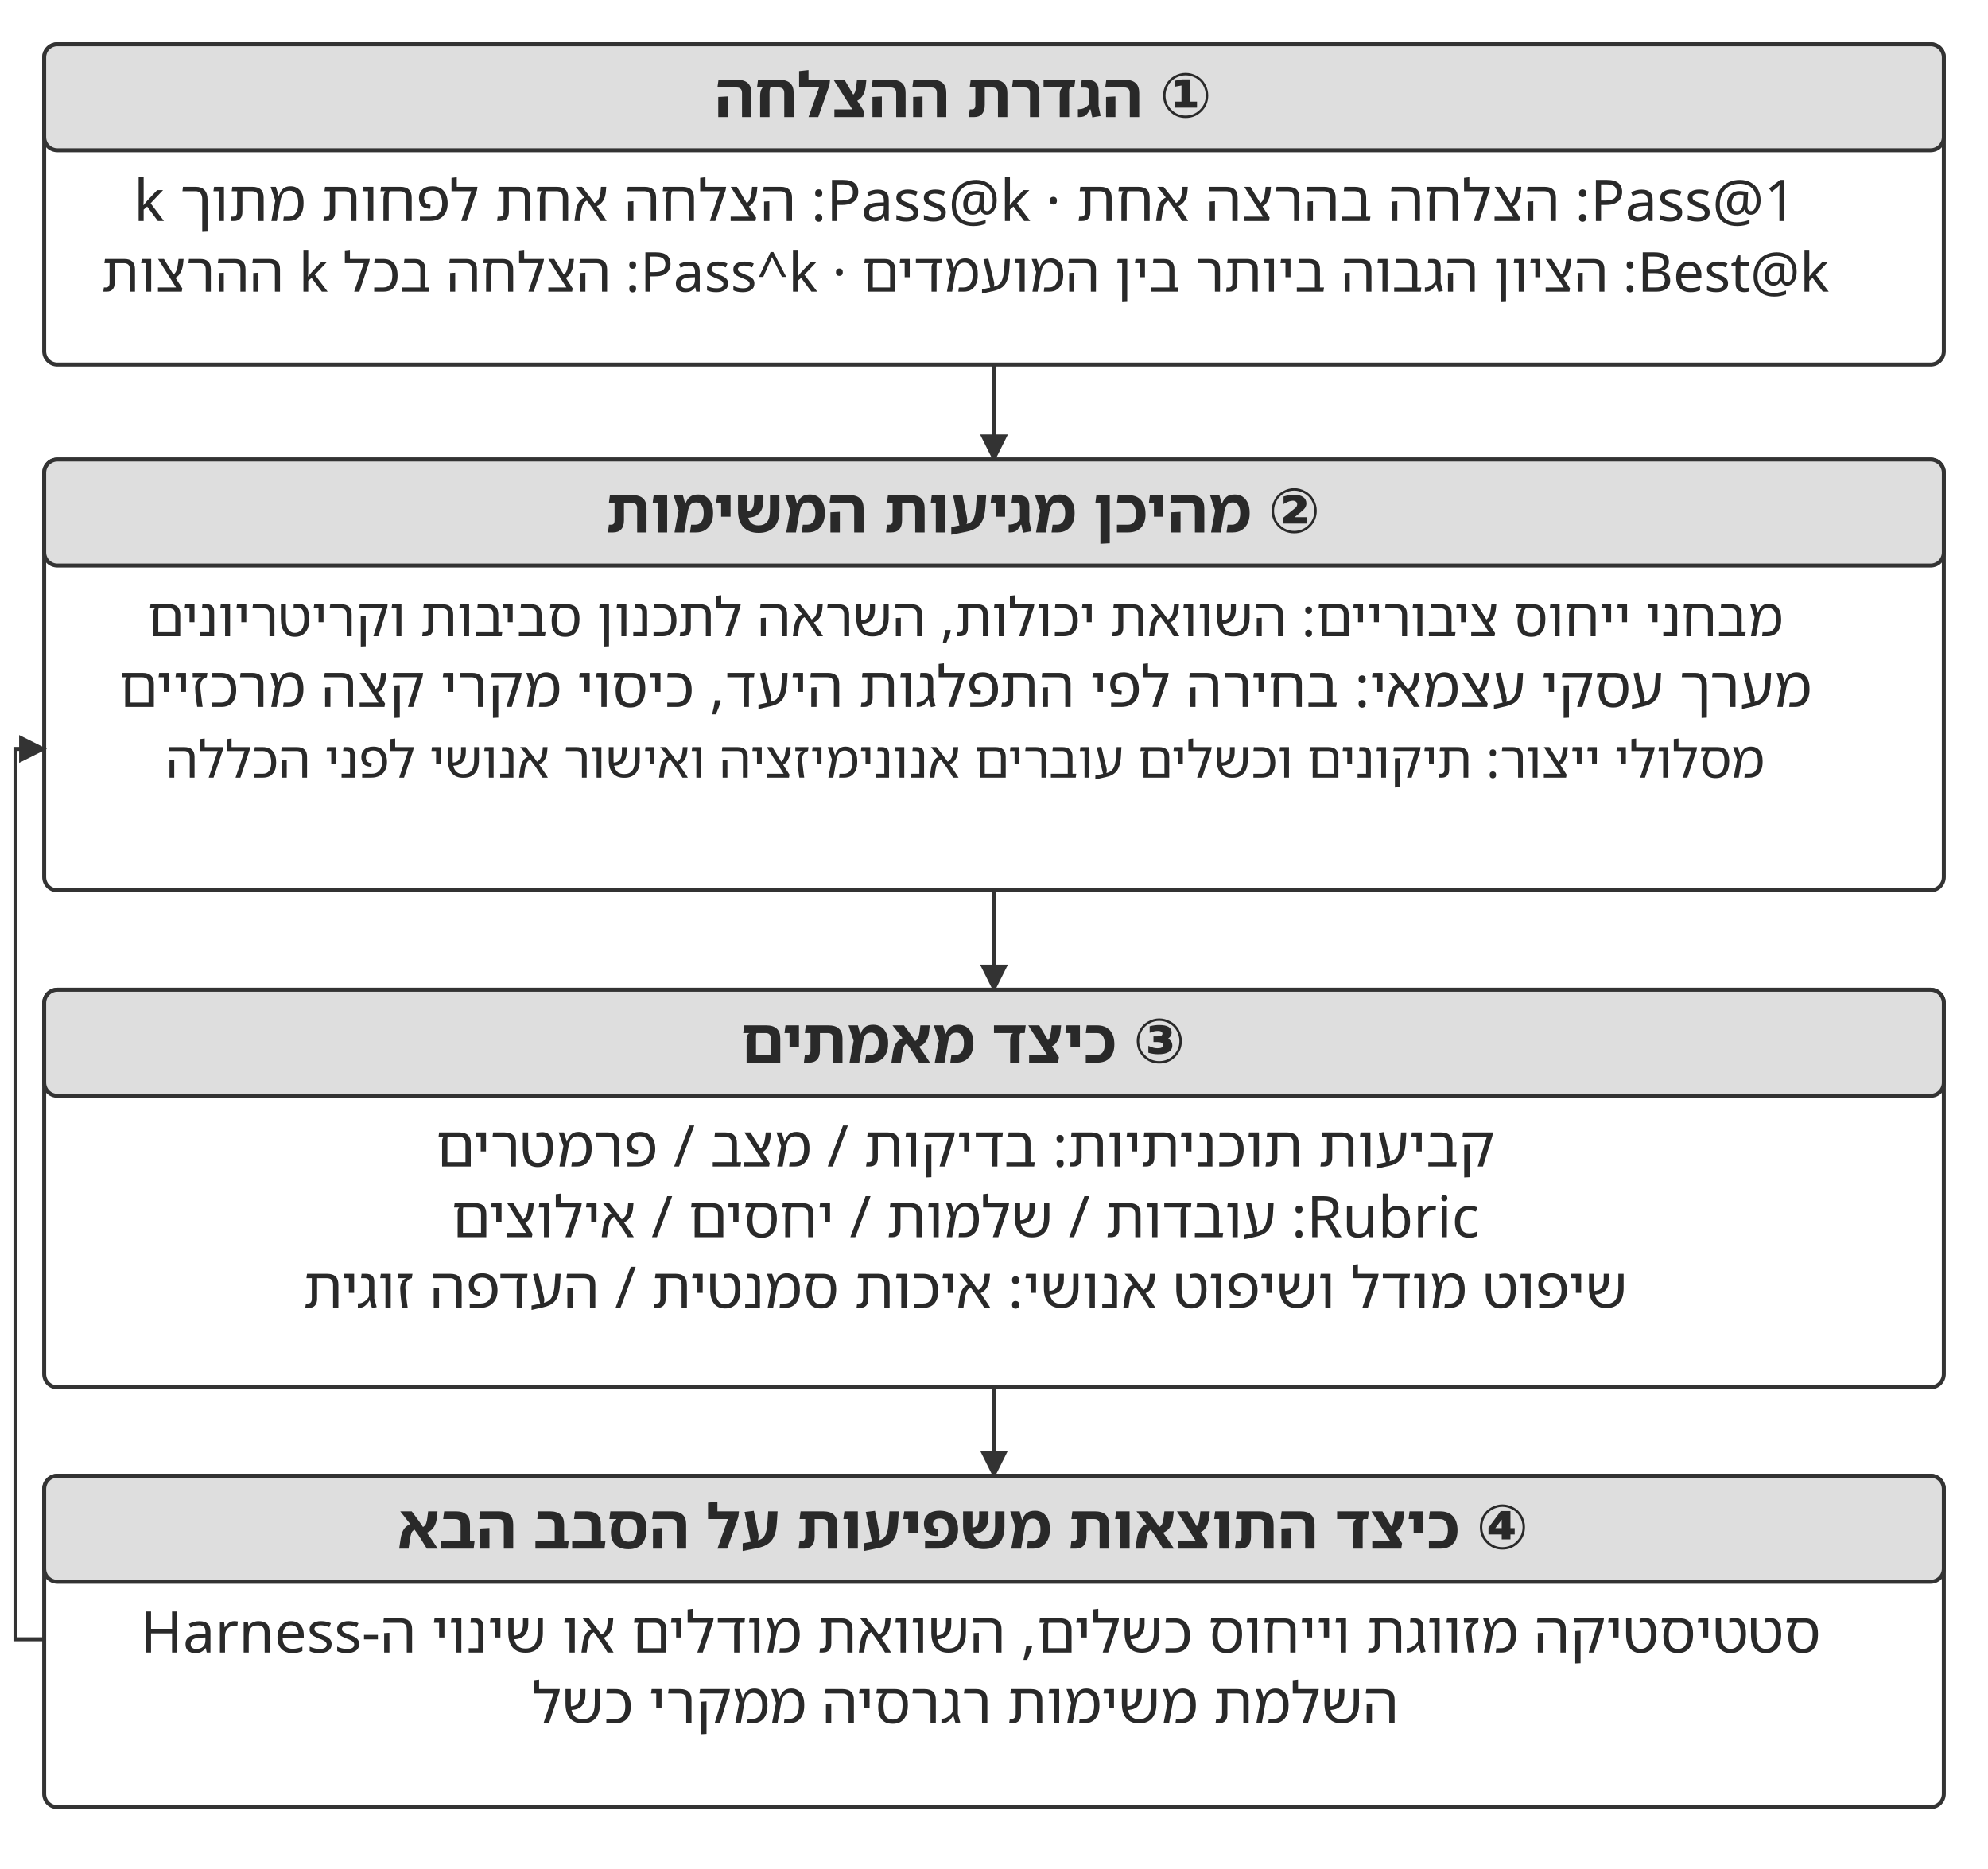
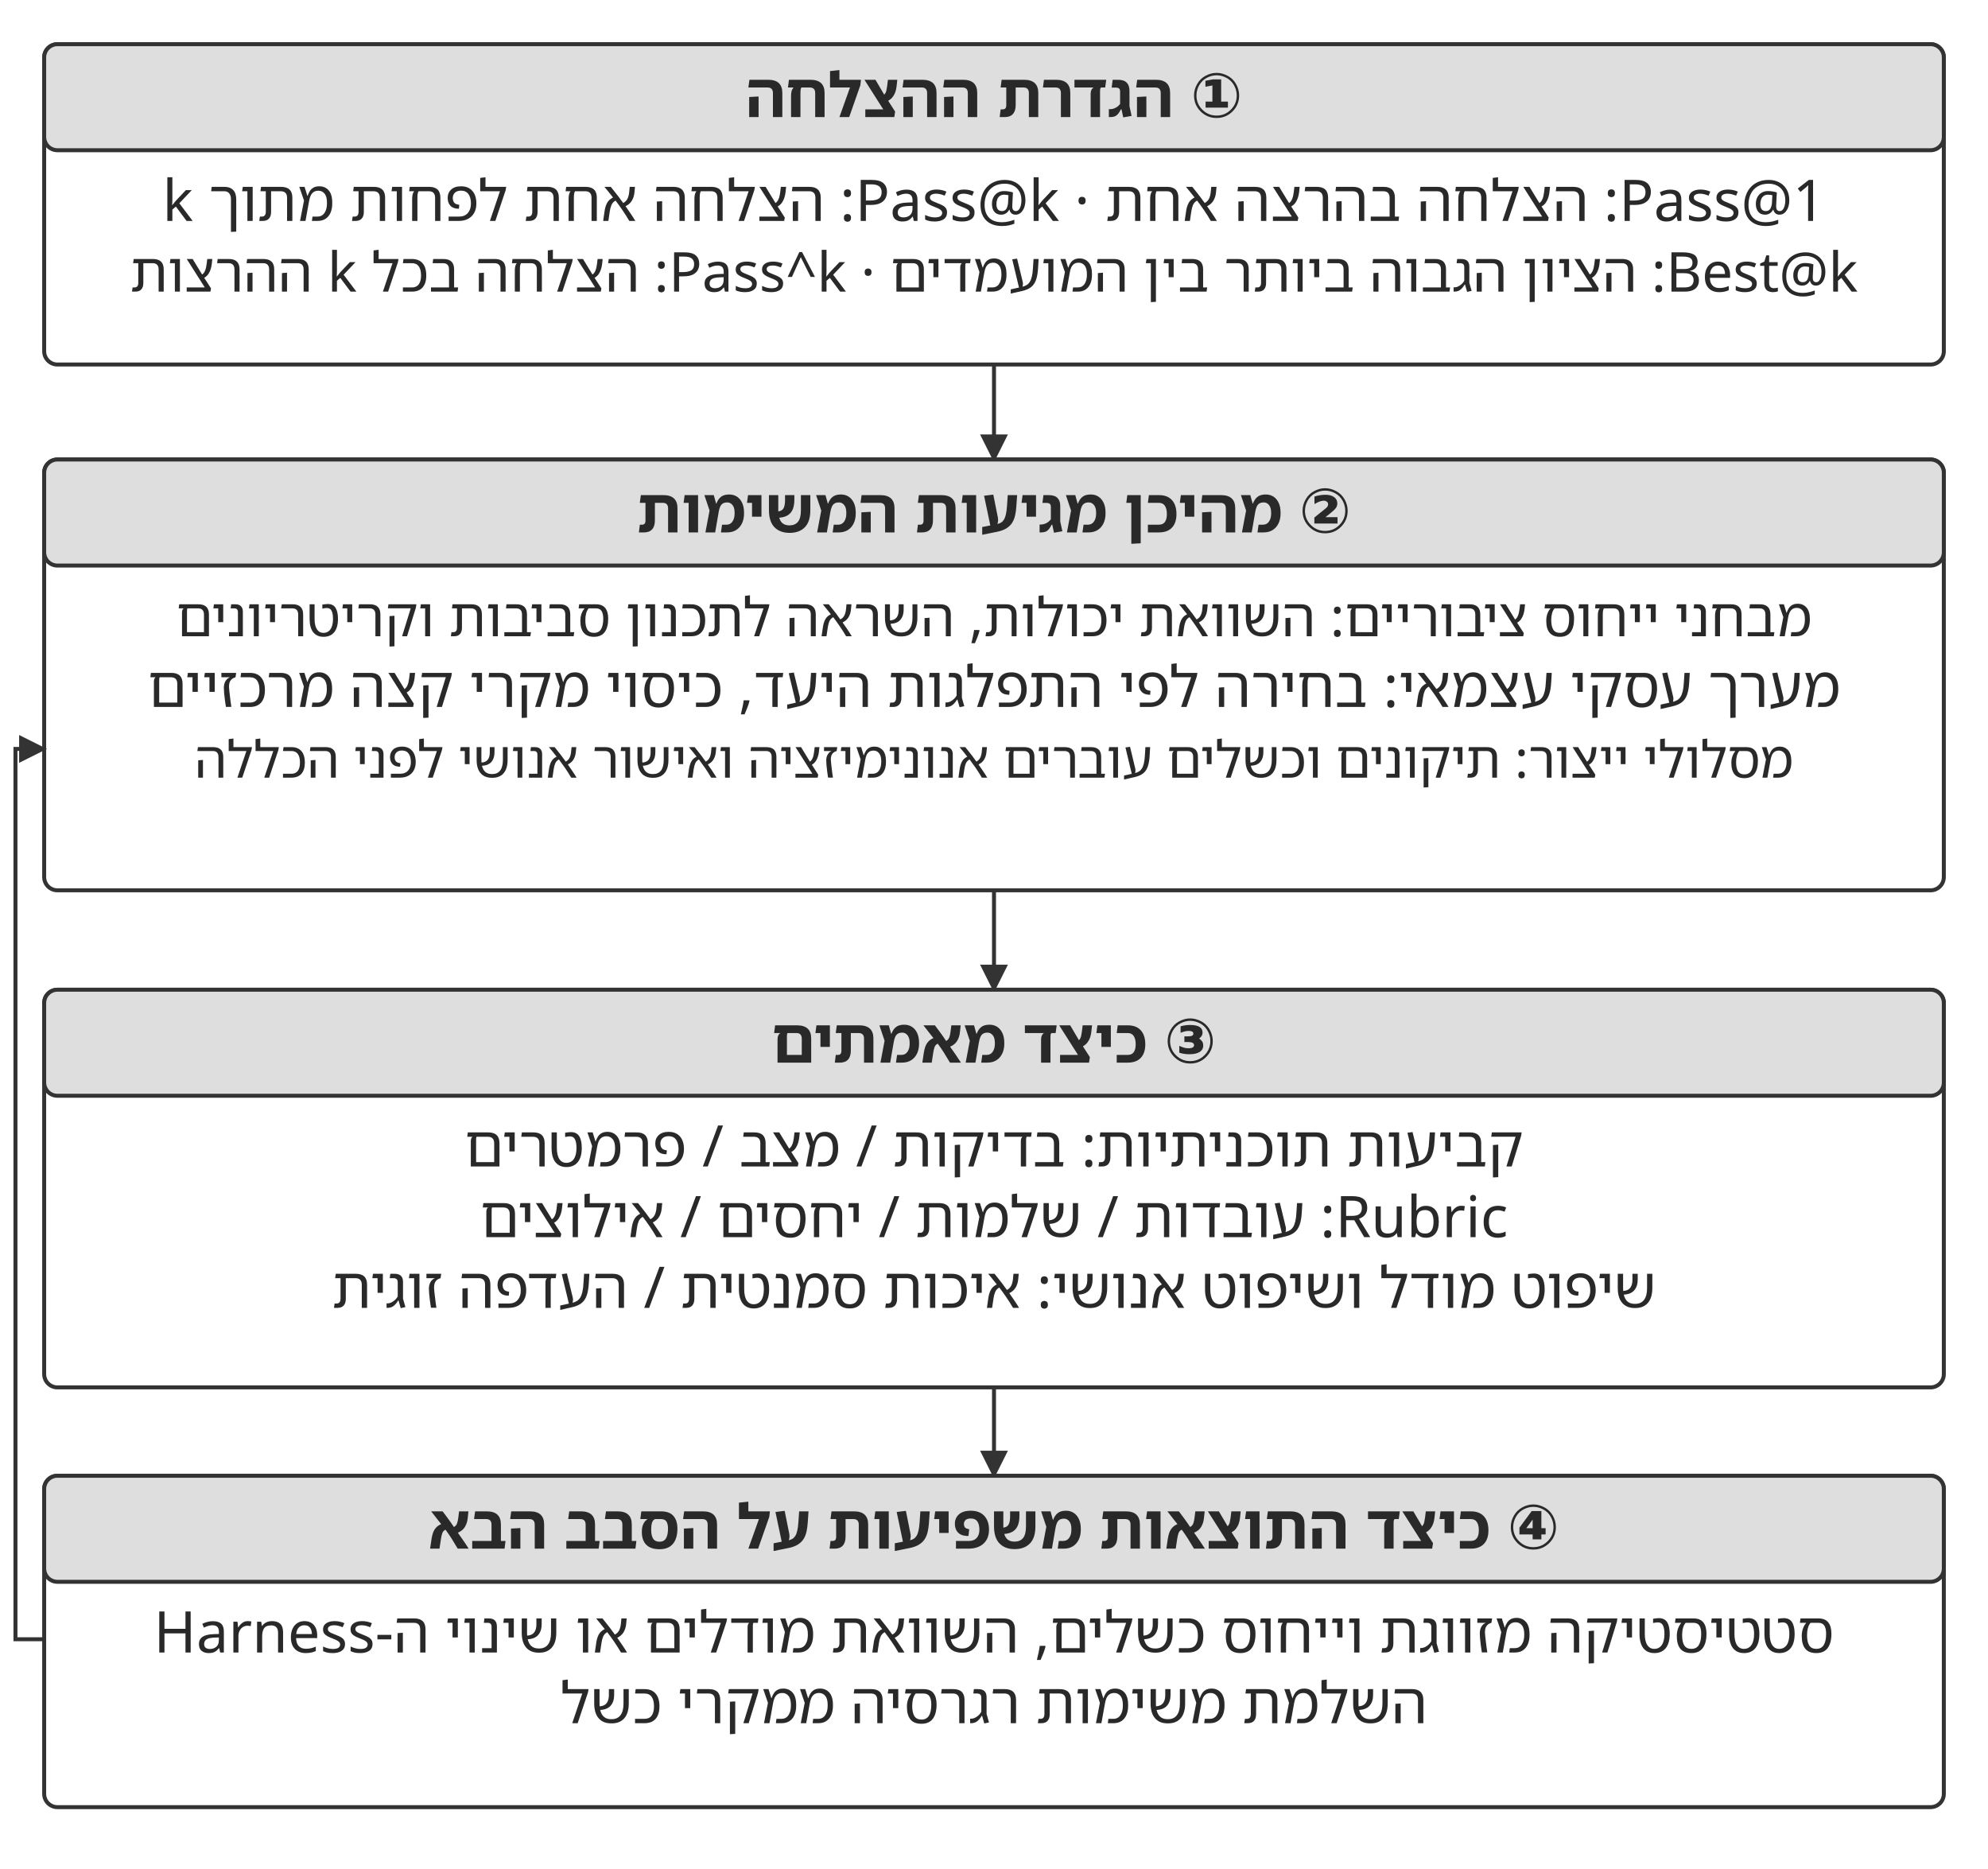
<svg xmlns="http://www.w3.org/2000/svg" width="106.000mm" height="99.640mm" viewBox="0 0 900 846" role="img" aria-labelledby="title desc">
  <defs>
    <marker id="arrow" viewBox="0 0 10 10" refX="9" refY="5" markerWidth="7" markerHeight="7" orient="auto-start-reverse">
      <path d="M0 0 L10 5 L0 10 Z" fill="#333333" />
    </marker>
  </defs>
  <rect width="900" height="846" fill="#ffffff" y="0" />
  <rect x="20" y="20" width="860" height="145" rx="6" fill="#ffffff" stroke="#333333" stroke-width="1.8" />
  <rect x="20" y="20" width="860" height="48" rx="6" fill="#dedede" stroke="#333333" stroke-width="1.8" />
-   <text x="436" y="53" text-anchor="middle" font-family="&quot;Noto Sans Hebrew&quot;, &quot;Noto Serif Hebrew&quot;, &quot;Arial Hebrew&quot;, sans-serif" font-size="28.0" font-weight="700" fill="#292929" direction="rtl">‏① הגדרת ההצלחה</text>
-   <text x="437" y="100" text-anchor="middle" font-family="&quot;Noto Sans Hebrew&quot;, &quot;Noto Serif Hebrew&quot;, &quot;Arial Hebrew&quot;, sans-serif" font-size="26.0" font-weight="400" fill="#292929" direction="rtl">Pass@1: הצלחה בהרצה אחת · Pass@k: הצלחה אחת לפחות מתוך k</text>
-   <text x="437" y="132" text-anchor="middle" font-family="&quot;Noto Sans Hebrew&quot;, &quot;Noto Serif Hebrew&quot;, &quot;Arial Hebrew&quot;, sans-serif" font-size="24.9" font-weight="400" fill="#292929" direction="rtl">Best@k: הציון הגבוה ביותר בין המועמדים · Pass^k: הצלחה בכל k ההרצות</text>
+   <text x="450" y="53" text-anchor="middle" font-family="&quot;Noto Sans Hebrew&quot;, &quot;Noto Serif Hebrew&quot;, &quot;Arial Hebrew&quot;, sans-serif" font-size="28.0" font-weight="700" fill="#292929" direction="rtl">‏① הגדרת ההצלחה</text>
+   <text x="450" y="100" text-anchor="middle" font-family="&quot;Noto Sans Hebrew&quot;, &quot;Noto Serif Hebrew&quot;, &quot;Arial Hebrew&quot;, sans-serif" font-size="26.0" font-weight="400" fill="#292929" direction="rtl">Pass@1: הצלחה בהרצה אחת · Pass@k: הצלחה אחת לפחות מתוך k</text>
+   <text x="450" y="132" text-anchor="middle" font-family="&quot;Noto Sans Hebrew&quot;, &quot;Noto Serif Hebrew&quot;, &quot;Arial Hebrew&quot;, sans-serif" font-size="24.9" font-weight="400" fill="#292929" direction="rtl">Best@k: הציון הגבוה ביותר בין המועמדים · Pass^k: הצלחה בכל k ההרצות</text>
  <path d="M450 165 L450 208" fill="none" stroke="#333333" stroke-width="1.8" marker-end="url(#arrow)" />
  <rect x="20" y="208" width="860" height="195" rx="6" fill="#ffffff" stroke="#333333" stroke-width="1.8" />
  <rect x="20" y="208" width="860" height="48" rx="6" fill="#dedede" stroke="#333333" stroke-width="1.8" />
-   <text x="436" y="241" text-anchor="middle" font-family="&quot;Noto Sans Hebrew&quot;, &quot;Noto Serif Hebrew&quot;, &quot;Arial Hebrew&quot;, sans-serif" font-size="28.0" font-weight="700" fill="#292929" direction="rtl">‏② מהיכן מגיעות המשימות</text>
-   <text x="437" y="288" text-anchor="middle" font-family="&quot;Noto Sans Hebrew&quot;, &quot;Noto Serif Hebrew&quot;, &quot;Arial Hebrew&quot;, sans-serif" font-size="24.4" font-weight="400" fill="#292929" direction="rtl">מבחני ייחוס ציבוריים: השוואת יכולות, השראה לתכנון סביבות וקריטריונים</text>
-   <text x="437" y="320" text-anchor="middle" font-family="&quot;Noto Sans Hebrew&quot;, &quot;Noto Serif Hebrew&quot;, &quot;Arial Hebrew&quot;, sans-serif" font-size="26.0" font-weight="400" fill="#292929" direction="rtl">מערך עסקי עצמאי: בחירה לפי התפלגות היעד, כיסוי מקרי קצה מרכזיים</text>
-   <text x="437" y="352" text-anchor="middle" font-family="&quot;Noto Sans Hebrew&quot;, &quot;Noto Serif Hebrew&quot;, &quot;Arial Hebrew&quot;, sans-serif" font-size="23.3" font-weight="400" fill="#292929" direction="rtl">מסלולי ייצור: תיקונים וכשלים עוברים אנונימיזציה ואישור אנושי לפני הכללה</text>
+   <text x="450" y="241" text-anchor="middle" font-family="&quot;Noto Sans Hebrew&quot;, &quot;Noto Serif Hebrew&quot;, &quot;Arial Hebrew&quot;, sans-serif" font-size="28.0" font-weight="700" fill="#292929" direction="rtl">‏② מהיכן מגיעות המשימות</text>
+   <text x="450" y="288" text-anchor="middle" font-family="&quot;Noto Sans Hebrew&quot;, &quot;Noto Serif Hebrew&quot;, &quot;Arial Hebrew&quot;, sans-serif" font-size="24.4" font-weight="400" fill="#292929" direction="rtl">מבחני ייחוס ציבוריים: השוואת יכולות, השראה לתכנון סביבות וקריטריונים</text>
+   <text x="450" y="320" text-anchor="middle" font-family="&quot;Noto Sans Hebrew&quot;, &quot;Noto Serif Hebrew&quot;, &quot;Arial Hebrew&quot;, sans-serif" font-size="26.0" font-weight="400" fill="#292929" direction="rtl">מערך עסקי עצמאי: בחירה לפי התפלגות היעד, כיסוי מקרי קצה מרכזיים</text>
+   <text x="450" y="352" text-anchor="middle" font-family="&quot;Noto Sans Hebrew&quot;, &quot;Noto Serif Hebrew&quot;, &quot;Arial Hebrew&quot;, sans-serif" font-size="23.3" font-weight="400" fill="#292929" direction="rtl">מסלולי ייצור: תיקונים וכשלים עוברים אנונימיזציה ואישור אנושי לפני הכללה</text>
  <path d="M450 403 L450 448" fill="none" stroke="#333333" stroke-width="1.8" marker-end="url(#arrow)" />
  <rect x="20" y="448" width="860" height="180" rx="6" fill="#ffffff" stroke="#333333" stroke-width="1.8" />
  <rect x="20" y="448" width="860" height="48" rx="6" fill="#dedede" stroke="#333333" stroke-width="1.8" />
-   <text x="436" y="481" text-anchor="middle" font-family="&quot;Noto Sans Hebrew&quot;, &quot;Noto Serif Hebrew&quot;, &quot;Arial Hebrew&quot;, sans-serif" font-size="28.0" font-weight="700" fill="#292929" direction="rtl">‏③ כיצד מאמתים</text>
-   <text x="437" y="528" text-anchor="middle" font-family="&quot;Noto Sans Hebrew&quot;, &quot;Noto Serif Hebrew&quot;, &quot;Arial Hebrew&quot;, sans-serif" font-size="26.0" font-weight="400" fill="#292929" direction="rtl">קביעות תוכניתיות: בדיקות / מצב / פרמטרים</text>
-   <text x="437" y="560" text-anchor="middle" font-family="&quot;Noto Sans Hebrew&quot;, &quot;Noto Serif Hebrew&quot;, &quot;Arial Hebrew&quot;, sans-serif" font-size="26.0" font-weight="400" fill="#292929" direction="rtl">Rubric: עובדות / שלמות / יחסים / אילוצים</text>
-   <text x="437" y="592" text-anchor="middle" font-family="&quot;Noto Sans Hebrew&quot;, &quot;Noto Serif Hebrew&quot;, &quot;Arial Hebrew&quot;, sans-serif" font-size="26.0" font-weight="400" fill="#292929" direction="rtl">שיפוט מודל ושיפוט אנושי: איכות סמנטית / העדפה זוגית</text>
+   <text x="450" y="481" text-anchor="middle" font-family="&quot;Noto Sans Hebrew&quot;, &quot;Noto Serif Hebrew&quot;, &quot;Arial Hebrew&quot;, sans-serif" font-size="28.0" font-weight="700" fill="#292929" direction="rtl">‏③ כיצד מאמתים</text>
+   <text x="450" y="528" text-anchor="middle" font-family="&quot;Noto Sans Hebrew&quot;, &quot;Noto Serif Hebrew&quot;, &quot;Arial Hebrew&quot;, sans-serif" font-size="26.0" font-weight="400" fill="#292929" direction="rtl">קביעות תוכניתיות: בדיקות / מצב / פרמטרים</text>
+   <text x="450" y="560" text-anchor="middle" font-family="&quot;Noto Sans Hebrew&quot;, &quot;Noto Serif Hebrew&quot;, &quot;Arial Hebrew&quot;, sans-serif" font-size="26.0" font-weight="400" fill="#292929" direction="rtl">Rubric: עובדות / שלמות / יחסים / אילוצים</text>
+   <text x="450" y="592" text-anchor="middle" font-family="&quot;Noto Sans Hebrew&quot;, &quot;Noto Serif Hebrew&quot;, &quot;Arial Hebrew&quot;, sans-serif" font-size="26.0" font-weight="400" fill="#292929" direction="rtl">שיפוט מודל ושיפוט אנושי: איכות סמנטית / העדפה זוגית</text>
  <path d="M450 628 L450 668" fill="none" stroke="#333333" stroke-width="1.8" marker-end="url(#arrow)" />
  <rect x="20" y="668" width="860" height="150" rx="6" fill="#ffffff" stroke="#333333" stroke-width="1.8" />
  <rect x="20" y="668" width="860" height="48" rx="6" fill="#dedede" stroke="#333333" stroke-width="1.8" />
-   <text x="436" y="701" text-anchor="middle" font-family="&quot;Noto Sans Hebrew&quot;, &quot;Noto Serif Hebrew&quot;, &quot;Arial Hebrew&quot;, sans-serif" font-size="28.0" font-weight="700" fill="#292929" direction="rtl">‏④ כיצד התוצאות משפיעות על הסבב הבא</text>
-   <text x="443.92" y="748" text-anchor="middle" font-family="&quot;Noto Sans Hebrew&quot;, &quot;Noto Serif Hebrew&quot;, &quot;Arial Hebrew&quot;, sans-serif" font-size="26.0" font-weight="400" fill="#292929" direction="rtl">סטטיסטיקה מזווגת וייחוס כשלים, השוואת מודלים או שינוי ה‑Harness</text>
-   <text x="437" y="780" text-anchor="middle" font-family="&quot;Noto Sans Hebrew&quot;, &quot;Noto Serif Hebrew&quot;, &quot;Arial Hebrew&quot;, sans-serif" font-size="26.0" font-weight="400" fill="#292929" direction="rtl">השלמת משימות רגרסיה ממקרי כשל</text>
+   <text x="450" y="701" text-anchor="middle" font-family="&quot;Noto Sans Hebrew&quot;, &quot;Noto Serif Hebrew&quot;, &quot;Arial Hebrew&quot;, sans-serif" font-size="28.0" font-weight="700" fill="#292929" direction="rtl">‏④ כיצד התוצאות משפיעות על הסבב הבא</text>
+   <text x="450" y="748" text-anchor="middle" font-family="&quot;Noto Sans Hebrew&quot;, &quot;Noto Serif Hebrew&quot;, &quot;Arial Hebrew&quot;, sans-serif" font-size="26.0" font-weight="400" fill="#292929" direction="rtl">סטטיסטיקה מזווגת וייחוס כשלים, השוואת מודלים או שינוי ה‑Harness</text>
+   <text x="450" y="780" text-anchor="middle" font-family="&quot;Noto Sans Hebrew&quot;, &quot;Noto Serif Hebrew&quot;, &quot;Arial Hebrew&quot;, sans-serif" font-size="26.0" font-weight="400" fill="#292929" direction="rtl">השלמת משימות רגרסיה ממקרי כשל</text>
  <path d="M20 742 L7 742 L7 339 L20 339" fill="none" stroke="#333333" stroke-width="1.8" marker-end="url(#arrow)" />
  <defs />
</svg>
